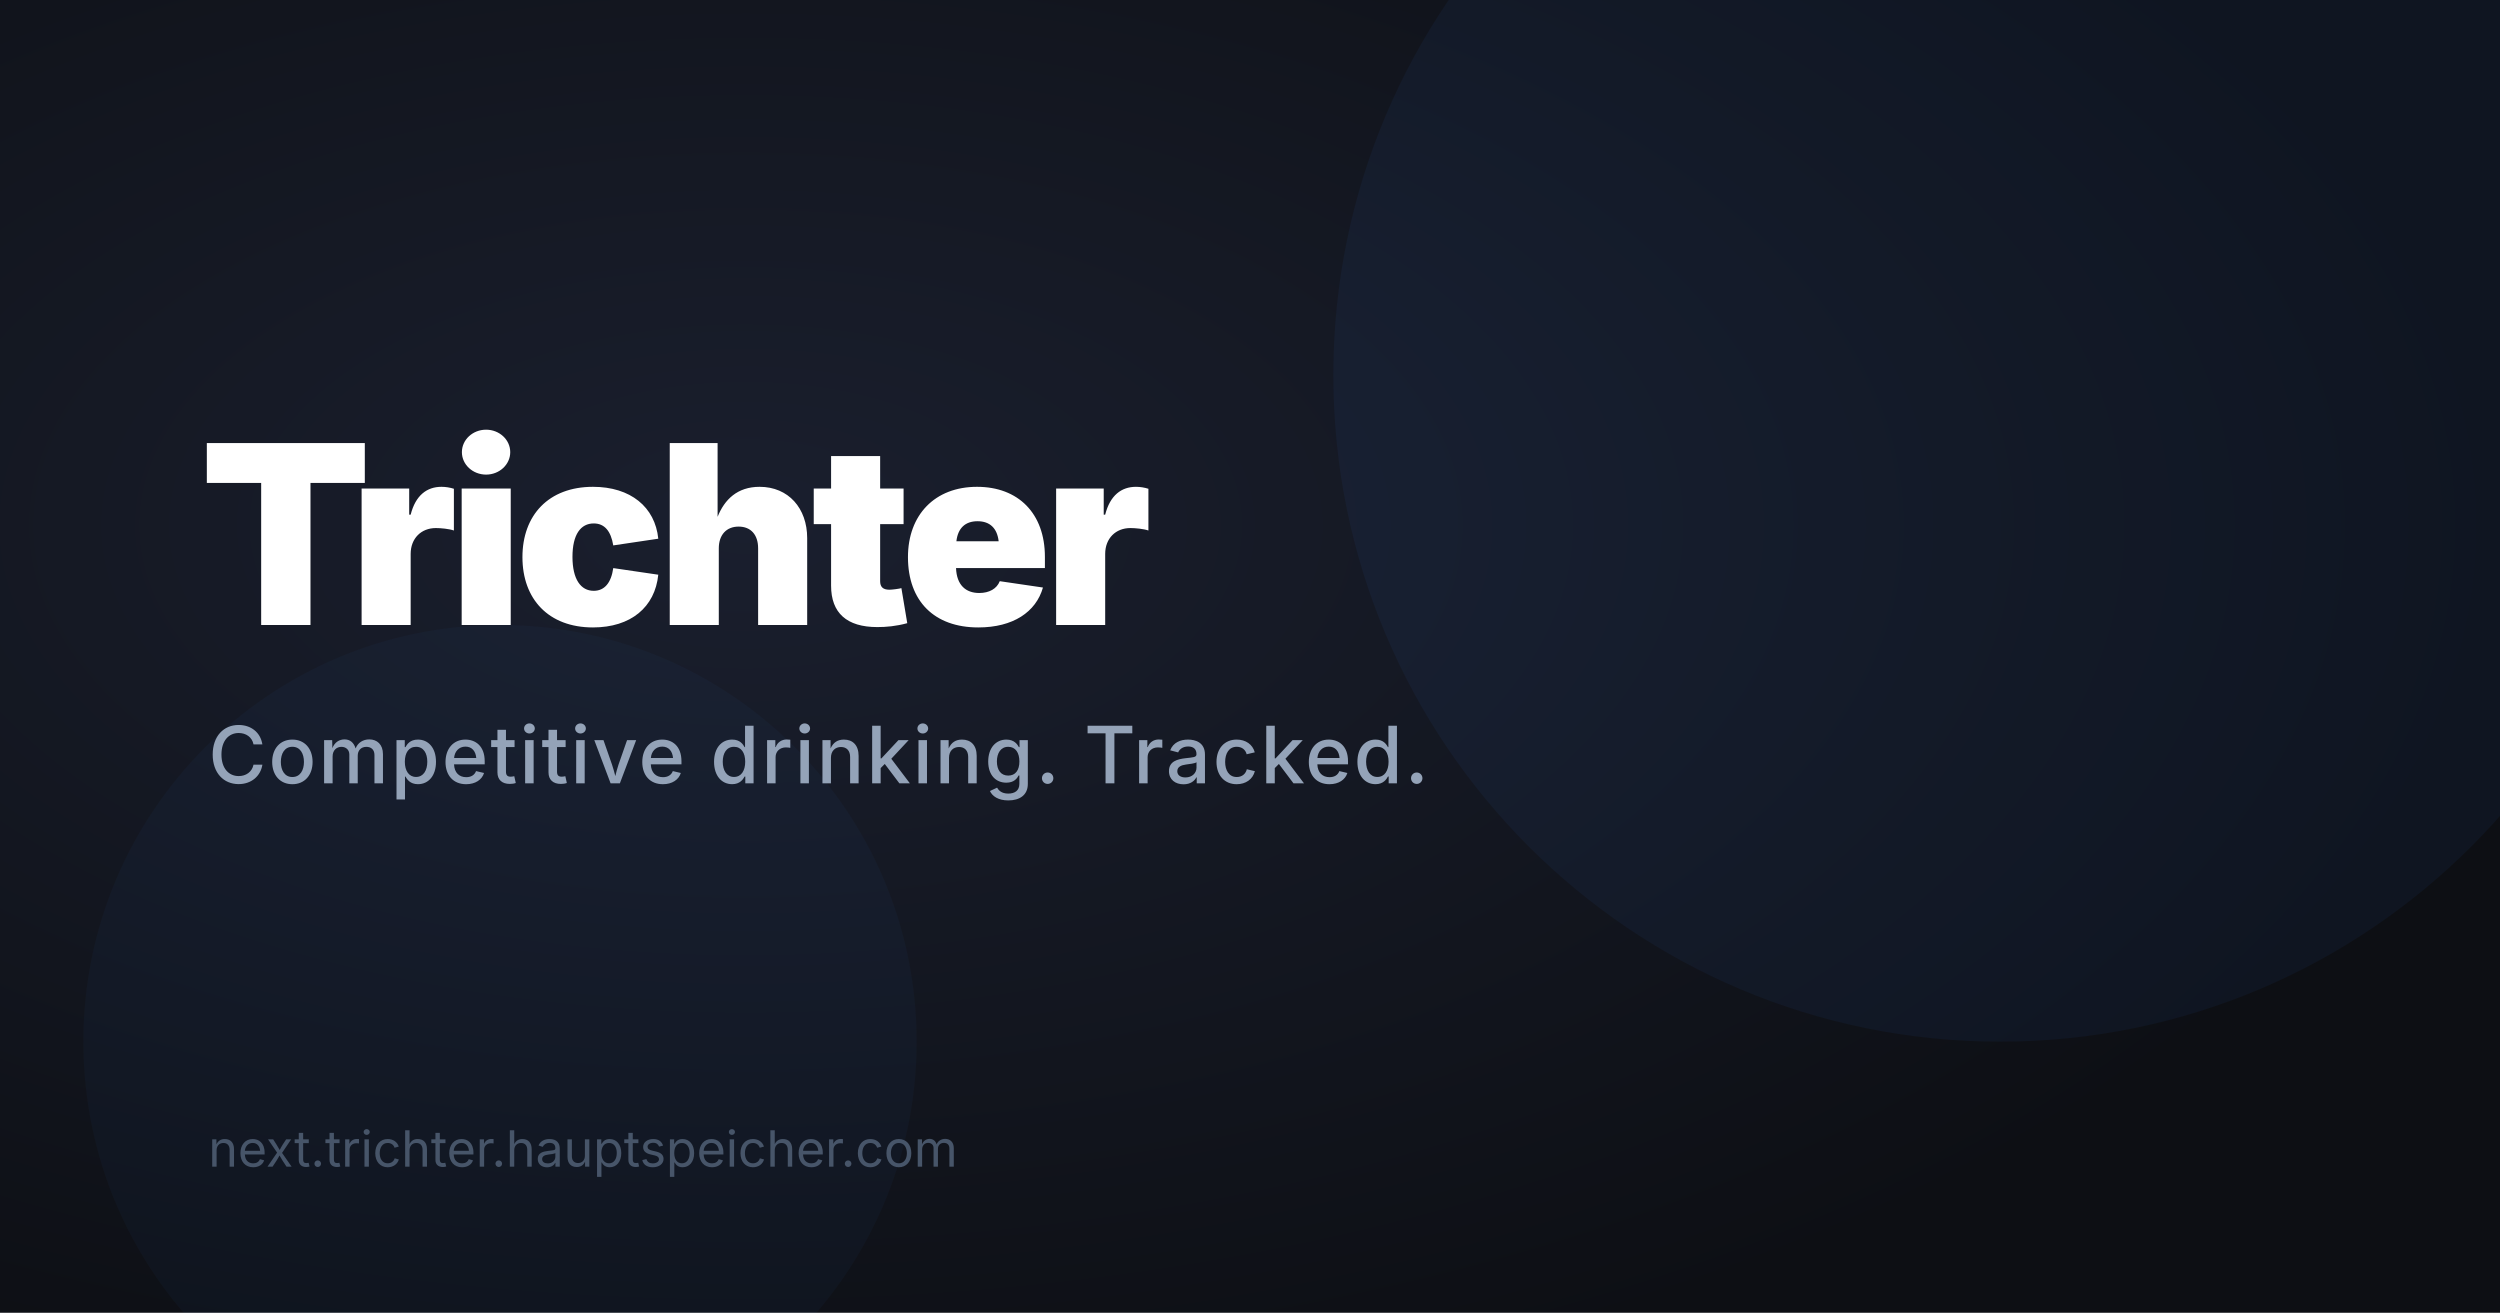
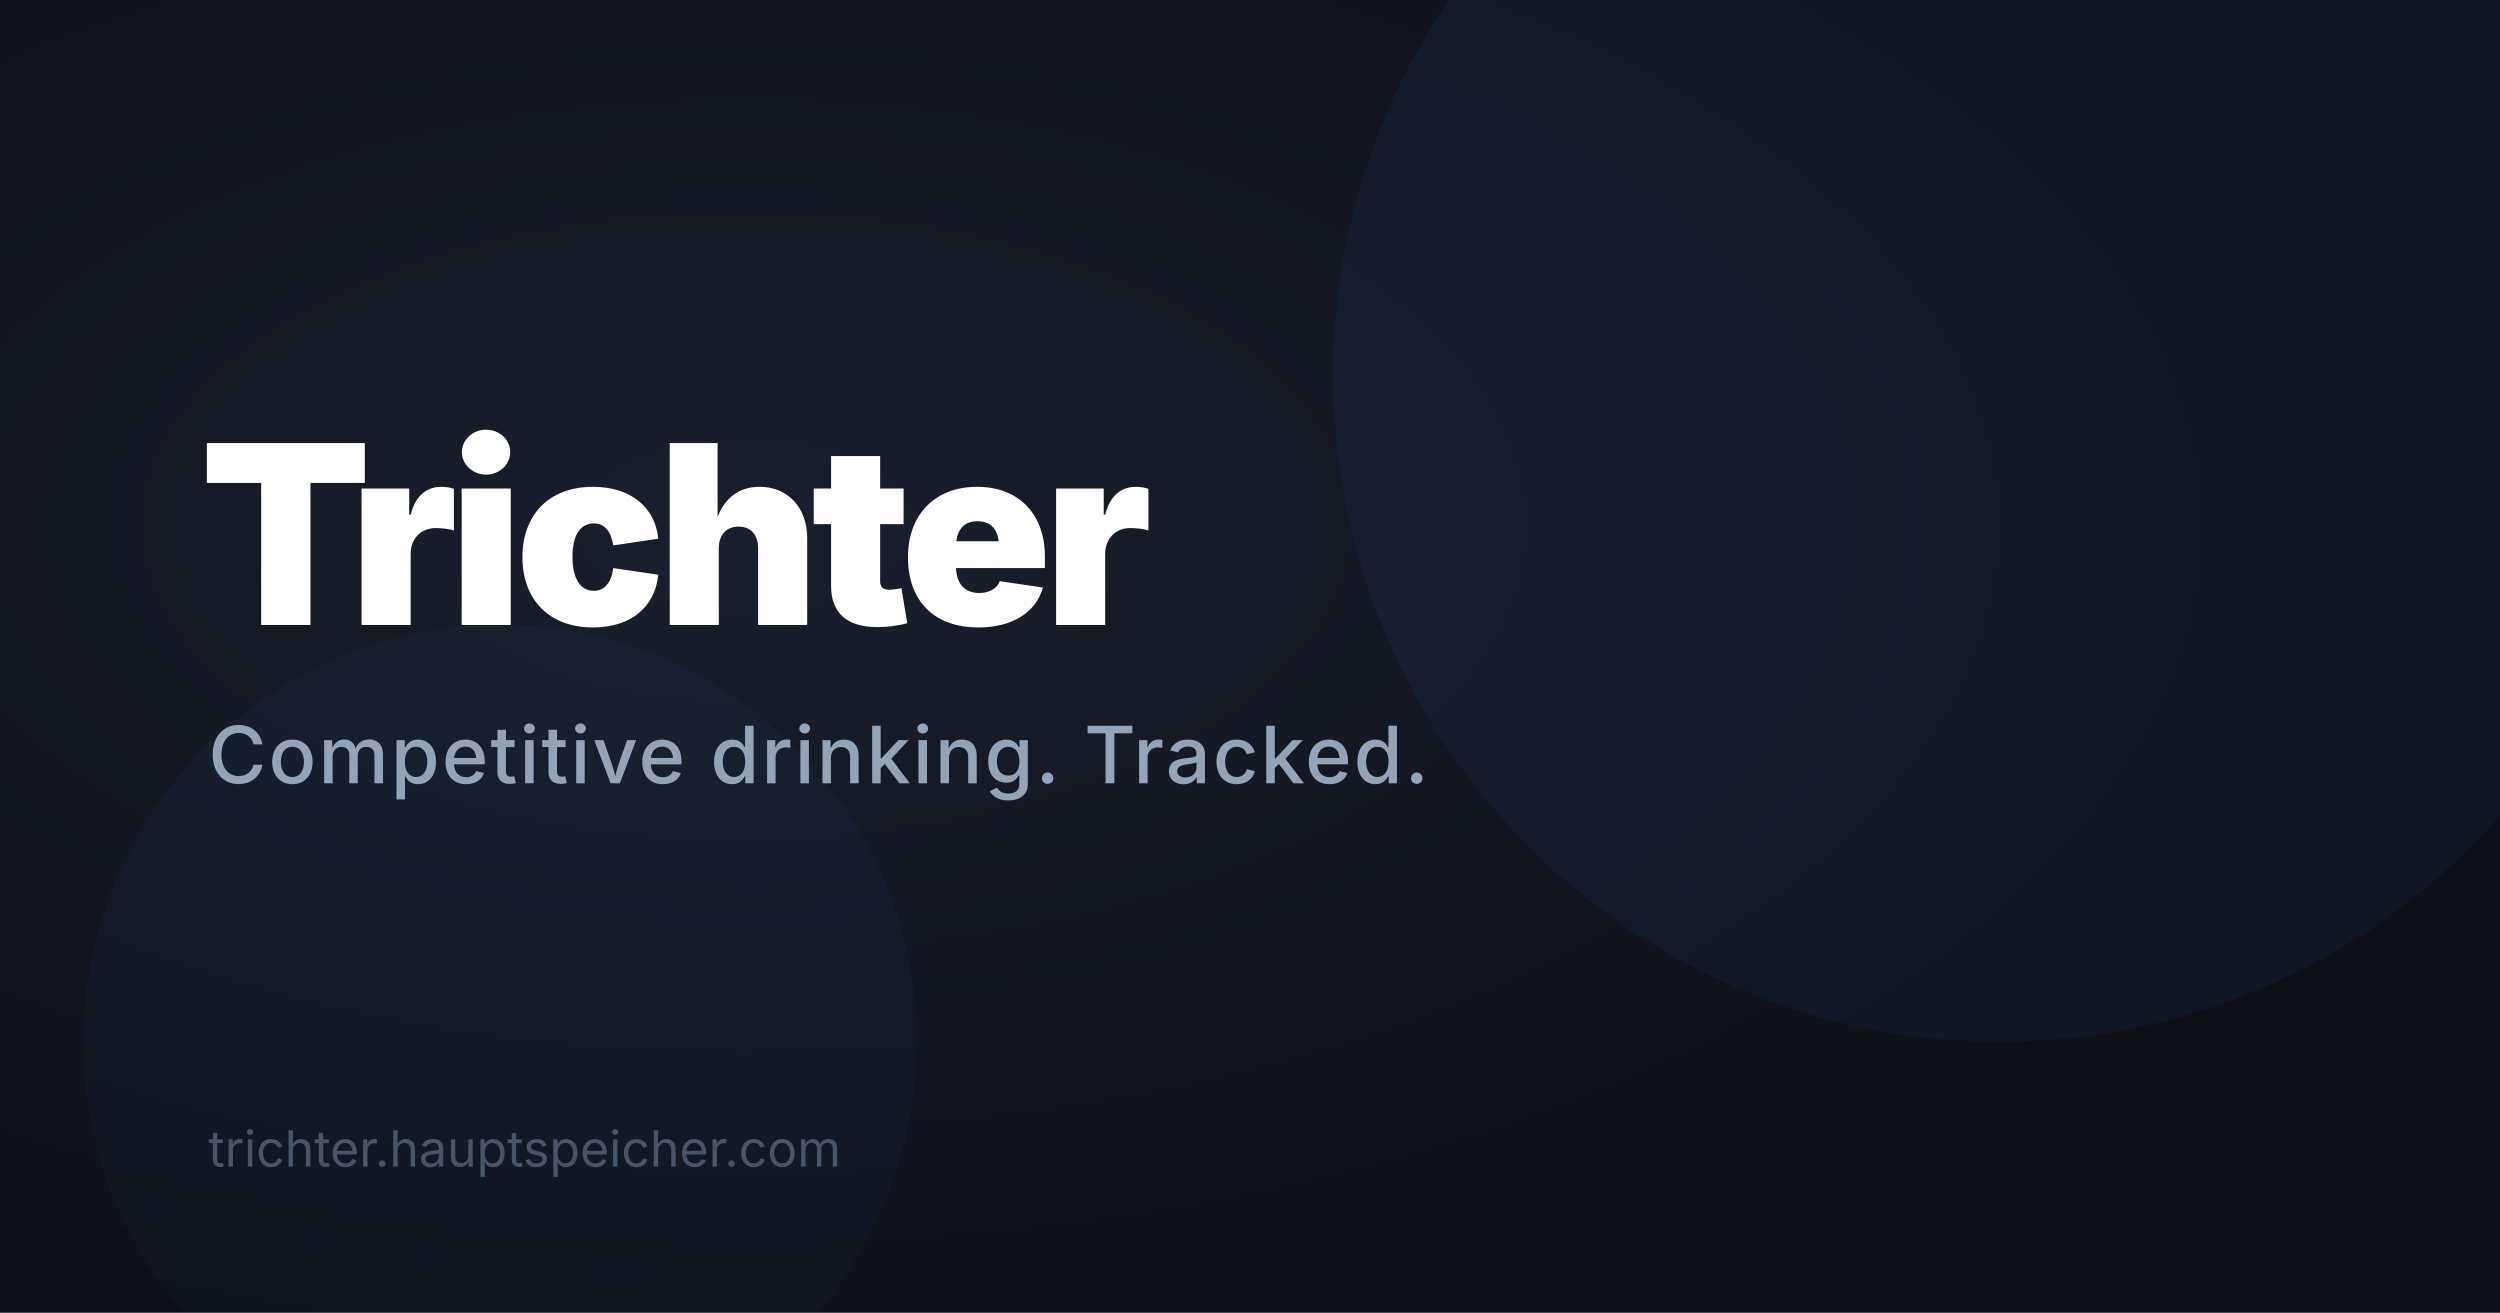
<svg xmlns="http://www.w3.org/2000/svg" width="1200" height="630" viewBox="0 0 1200 630">
  <rect width="1200" height="630" fill="#0D0F14" />
  <rect x="0" y="0" width="1200" height="630" fill="url(#grad)" />
  <defs>
    <radialGradient id="grad" cx="30%" cy="40%" r="70%">
      <stop offset="0%" stop-color="#1a1f2e" />
      <stop offset="100%" stop-color="#0D0F14" />
    </radialGradient>
  </defs>
  <circle cx="960" cy="180" r="320" fill="#3b82f6" fill-opacity="0.06" />
  <circle cx="240" cy="500" r="200" fill="#3b82f6" fill-opacity="0.04" />
  <text x="96" y="300" font-family="system-ui, -apple-system, sans-serif" font-size="120" font-weight="900" fill="white" letter-spacing="-4">Trichter</text>
  <text x="100" y="376" font-family="system-ui, -apple-system, sans-serif" font-size="38" font-weight="500" fill="#94a3b8" letter-spacing="1">Competitive drinking. Tracked.</text>
-   <text x="100" y="560" font-family="system-ui, -apple-system, sans-serif" font-size="24" fill="#475569">next.trichter.hauptspeicher.com</text>
+   <text x="100" y="560" font-family="system-ui, -apple-system, sans-serif" font-size="24" fill="#475569">trichter.hauptspeicher.com</text>
</svg>
